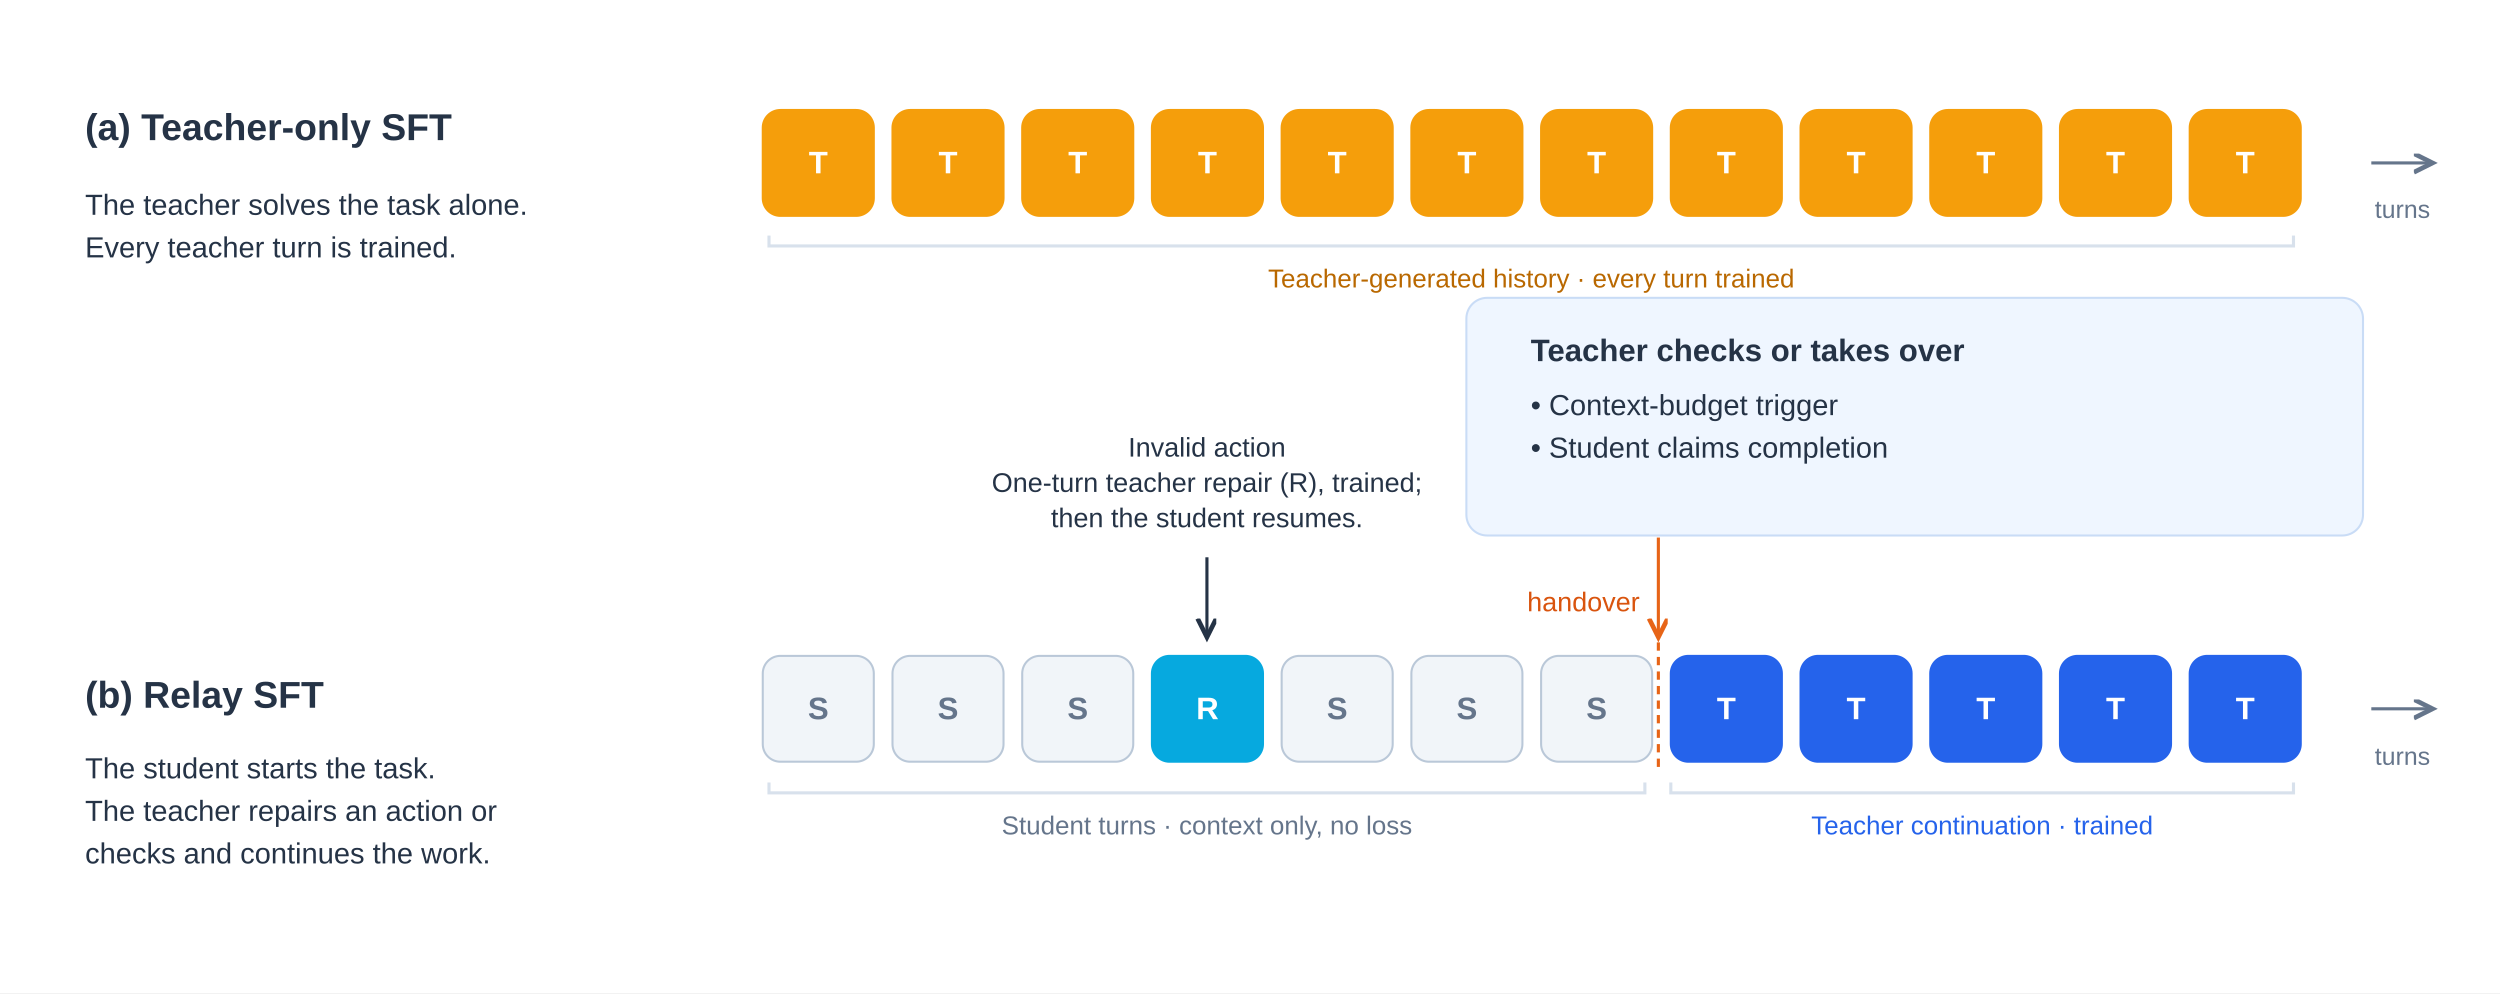
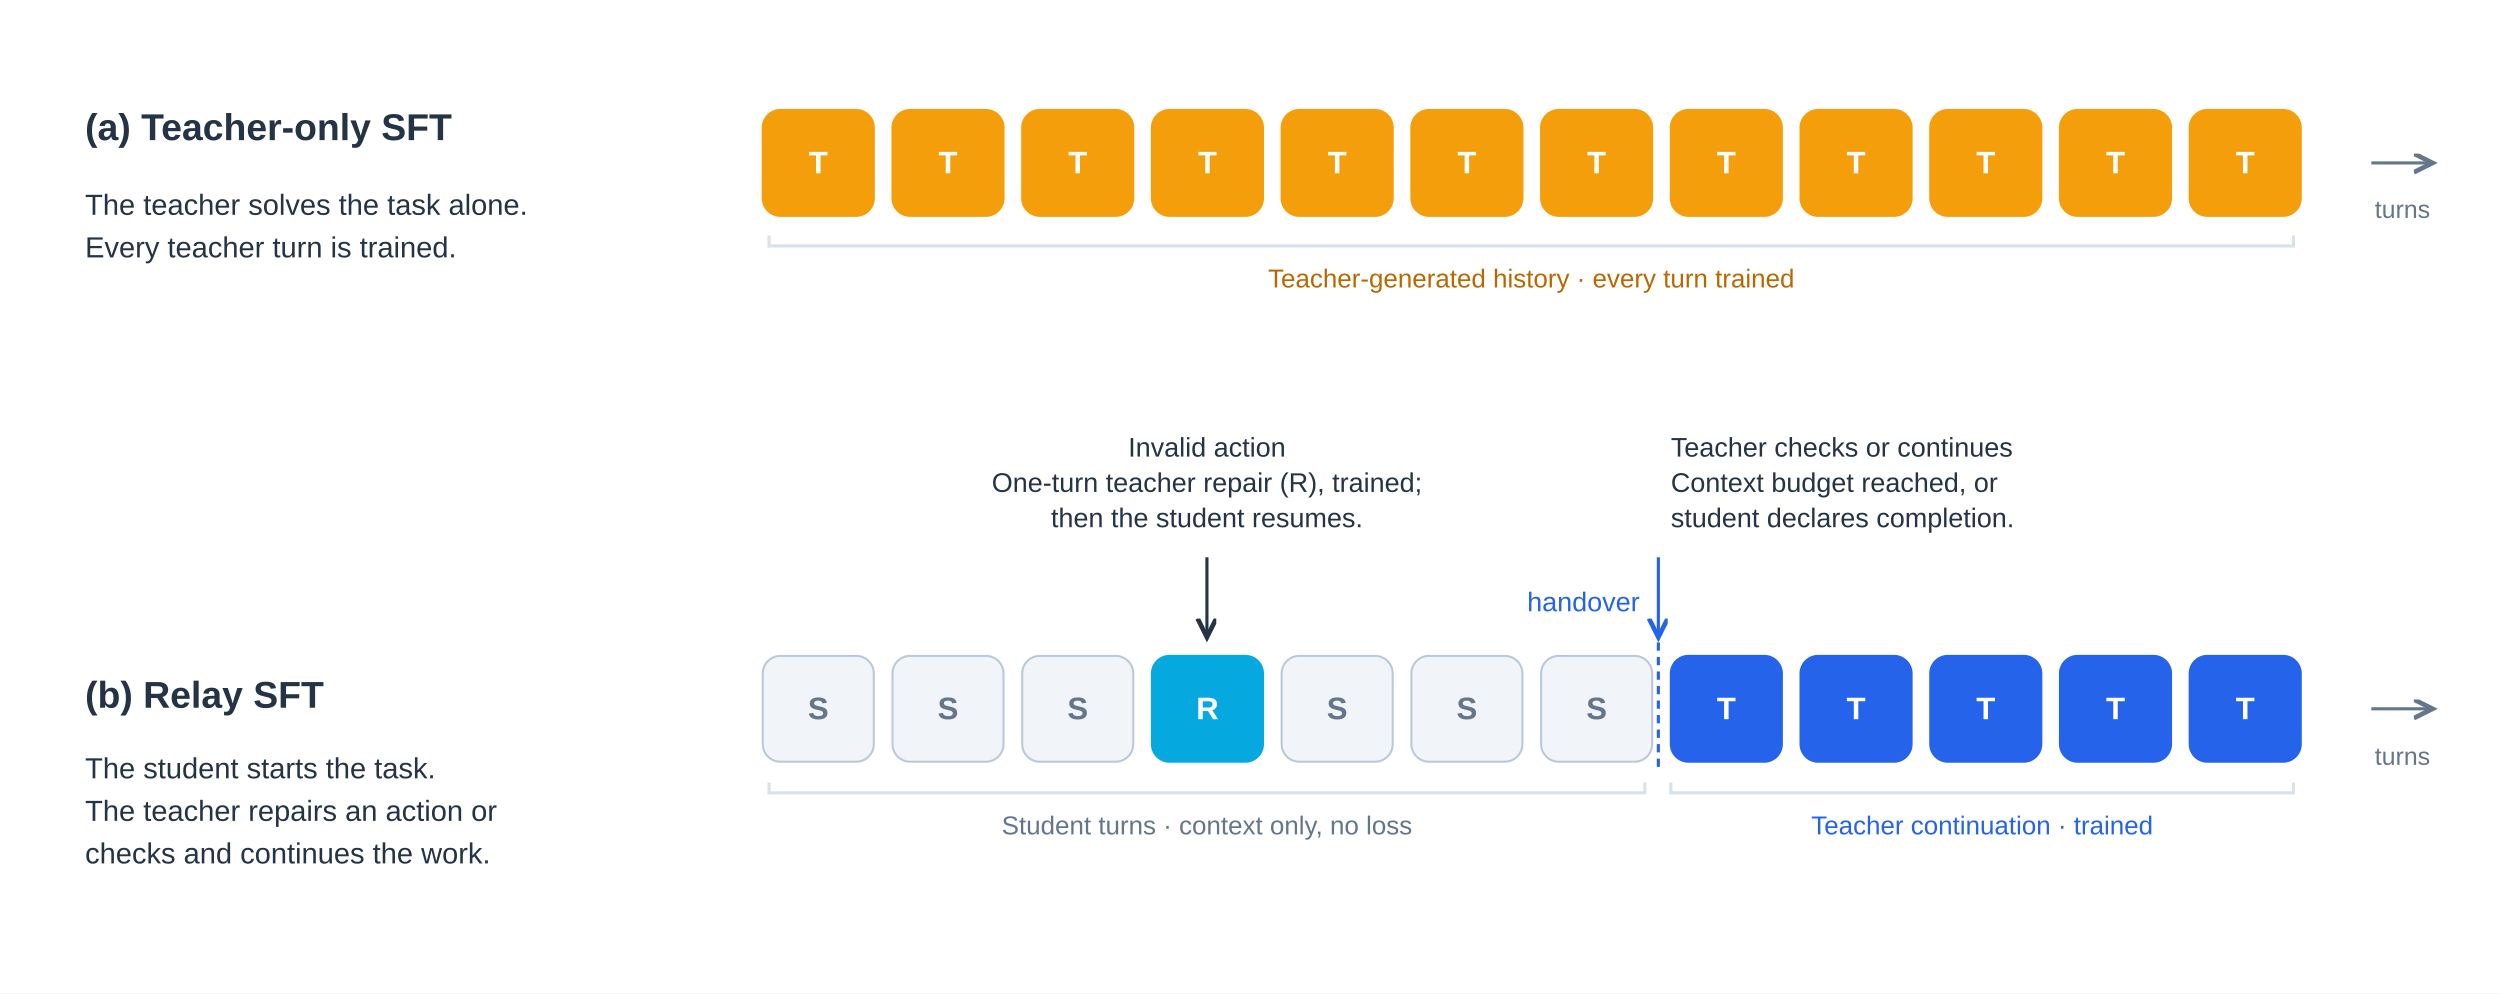
<svg xmlns="http://www.w3.org/2000/svg" width="2409" height="957" viewBox="0 0 2409 957">
  <rect width="2409" height="957" fill="white" />
  <defs>
    <marker id="arrow" markerWidth="8" markerHeight="8" refX="6" refY="3" orient="auto">
      <path d="M0,0 L6,3 L0,6" fill="none" stroke="context-stroke" stroke-width="1.5" />
    </marker>
  </defs>
  <text x="82" y="135" font-family="Arial, sans-serif" font-size="36" fill="#253346" font-weight="700" text-anchor="start">(a) Teacher-only SFT</text>
  <text x="82" y="207" font-family="Arial, sans-serif" font-size="28" fill="#253346" font-weight="400" text-anchor="start">The teacher solves the task alone.</text>
  <text x="82" y="248" font-family="Arial, sans-serif" font-size="28" fill="#253346" font-weight="400" text-anchor="start">Every teacher turn is trained.</text>
  <rect x="735" y="106" width="107" height="102" rx="17" fill="#f59e0b" stroke="#f59e0b" stroke-width="2" />
  <text x="788.5" y="167" font-family="Arial, sans-serif" font-size="30" fill="white" font-weight="700" text-anchor="middle">T</text>
  <rect x="860" y="106" width="107" height="102" rx="17" fill="#f59e0b" stroke="#f59e0b" stroke-width="2" />
  <text x="913.5" y="167" font-family="Arial, sans-serif" font-size="30" fill="white" font-weight="700" text-anchor="middle">T</text>
  <rect x="985" y="106" width="107" height="102" rx="17" fill="#f59e0b" stroke="#f59e0b" stroke-width="2" />
  <text x="1038.5" y="167" font-family="Arial, sans-serif" font-size="30" fill="white" font-weight="700" text-anchor="middle">T</text>
  <rect x="1110" y="106" width="107" height="102" rx="17" fill="#f59e0b" stroke="#f59e0b" stroke-width="2" />
  <text x="1163.5" y="167" font-family="Arial, sans-serif" font-size="30" fill="white" font-weight="700" text-anchor="middle">T</text>
  <rect x="1235" y="106" width="107" height="102" rx="17" fill="#f59e0b" stroke="#f59e0b" stroke-width="2" />
  <text x="1288.5" y="167" font-family="Arial, sans-serif" font-size="30" fill="white" font-weight="700" text-anchor="middle">T</text>
  <rect x="1360" y="106" width="107" height="102" rx="17" fill="#f59e0b" stroke="#f59e0b" stroke-width="2" />
  <text x="1413.5" y="167" font-family="Arial, sans-serif" font-size="30" fill="white" font-weight="700" text-anchor="middle">T</text>
  <rect x="1485" y="106" width="107" height="102" rx="17" fill="#f59e0b" stroke="#f59e0b" stroke-width="2" />
  <text x="1538.5" y="167" font-family="Arial, sans-serif" font-size="30" fill="white" font-weight="700" text-anchor="middle">T</text>
  <rect x="1610" y="106" width="107" height="102" rx="17" fill="#f59e0b" stroke="#f59e0b" stroke-width="2" />
  <text x="1663.5" y="167" font-family="Arial, sans-serif" font-size="30" fill="white" font-weight="700" text-anchor="middle">T</text>
  <rect x="1735" y="106" width="107" height="102" rx="17" fill="#f59e0b" stroke="#f59e0b" stroke-width="2" />
  <text x="1788.5" y="167" font-family="Arial, sans-serif" font-size="30" fill="white" font-weight="700" text-anchor="middle">T</text>
  <rect x="1860" y="106" width="107" height="102" rx="17" fill="#f59e0b" stroke="#f59e0b" stroke-width="2" />
  <text x="1913.5" y="167" font-family="Arial, sans-serif" font-size="30" fill="white" font-weight="700" text-anchor="middle">T</text>
  <rect x="1985" y="106" width="107" height="102" rx="17" fill="#f59e0b" stroke="#f59e0b" stroke-width="2" />
  <text x="2038.5" y="167" font-family="Arial, sans-serif" font-size="30" fill="white" font-weight="700" text-anchor="middle">T</text>
  <rect x="2110" y="106" width="107" height="102" rx="17" fill="#f59e0b" stroke="#f59e0b" stroke-width="2" />
  <text x="2163.5" y="167" font-family="Arial, sans-serif" font-size="30" fill="white" font-weight="700" text-anchor="middle">T</text>
  <path d="M741,227 V237 H2210 V227" fill="none" stroke="#d8e1ec" stroke-width="3" />
  <text x="1475.5" y="277" font-family="Arial, sans-serif" font-size="25" fill="#b96800" font-weight="400" text-anchor="middle">Teacher-generated history · every turn trained</text>
  <path d="M2285,157 L2344,157" fill="none" stroke="#65758b" stroke-width="3" marker-end="url(#arrow)" />
  <text x="2315" y="210" font-family="Arial, sans-serif" font-size="24" fill="#65758b" font-weight="400" text-anchor="middle">turns</text>
  <text x="82" y="682" font-family="Arial, sans-serif" font-size="36" fill="#253346" font-weight="700" text-anchor="start">(b) Relay SFT</text>
  <text x="82" y="750" font-family="Arial, sans-serif" font-size="28" fill="#253346" font-weight="400" text-anchor="start">The student starts the task.</text>
  <text x="82" y="791" font-family="Arial, sans-serif" font-size="28" fill="#253346" font-weight="400" text-anchor="start">The teacher repairs an action or</text>
  <text x="82" y="832" font-family="Arial, sans-serif" font-size="28" fill="#253346" font-weight="400" text-anchor="start">checks and continues the work.</text>
  <rect x="735" y="632" width="107" height="102" rx="17" fill="#f1f5f9" stroke="#bac8d8" stroke-width="2" />
  <text x="788.5" y="693" font-family="Arial, sans-serif" font-size="30" fill="#65758b" font-weight="700" text-anchor="middle">S</text>
  <rect x="860" y="632" width="107" height="102" rx="17" fill="#f1f5f9" stroke="#bac8d8" stroke-width="2" />
  <text x="913.5" y="693" font-family="Arial, sans-serif" font-size="30" fill="#65758b" font-weight="700" text-anchor="middle">S</text>
  <rect x="985" y="632" width="107" height="102" rx="17" fill="#f1f5f9" stroke="#bac8d8" stroke-width="2" />
  <text x="1038.5" y="693" font-family="Arial, sans-serif" font-size="30" fill="#65758b" font-weight="700" text-anchor="middle">S</text>
  <rect x="1110" y="632" width="107" height="102" rx="17" fill="#06a9df" stroke="#06a9df" stroke-width="2" />
  <text x="1163.5" y="693" font-family="Arial, sans-serif" font-size="30" fill="white" font-weight="700" text-anchor="middle">R</text>
  <rect x="1235" y="632" width="107" height="102" rx="17" fill="#f1f5f9" stroke="#bac8d8" stroke-width="2" />
  <text x="1288.5" y="693" font-family="Arial, sans-serif" font-size="30" fill="#65758b" font-weight="700" text-anchor="middle">S</text>
  <rect x="1360" y="632" width="107" height="102" rx="17" fill="#f1f5f9" stroke="#bac8d8" stroke-width="2" />
  <text x="1413.5" y="693" font-family="Arial, sans-serif" font-size="30" fill="#65758b" font-weight="700" text-anchor="middle">S</text>
  <rect x="1485" y="632" width="107" height="102" rx="17" fill="#f1f5f9" stroke="#bac8d8" stroke-width="2" />
  <text x="1538.5" y="693" font-family="Arial, sans-serif" font-size="30" fill="#65758b" font-weight="700" text-anchor="middle">S</text>
  <rect x="1610" y="632" width="107" height="102" rx="17" fill="#2563eb" stroke="#2563eb" stroke-width="2" />
  <text x="1663.5" y="693" font-family="Arial, sans-serif" font-size="30" fill="white" font-weight="700" text-anchor="middle">T</text>
  <rect x="1735" y="632" width="107" height="102" rx="17" fill="#2563eb" stroke="#2563eb" stroke-width="2" />
  <text x="1788.5" y="693" font-family="Arial, sans-serif" font-size="30" fill="white" font-weight="700" text-anchor="middle">T</text>
  <rect x="1860" y="632" width="107" height="102" rx="17" fill="#2563eb" stroke="#2563eb" stroke-width="2" />
  <text x="1913.5" y="693" font-family="Arial, sans-serif" font-size="30" fill="white" font-weight="700" text-anchor="middle">T</text>
  <rect x="1985" y="632" width="107" height="102" rx="17" fill="#2563eb" stroke="#2563eb" stroke-width="2" />
  <text x="2038.5" y="693" font-family="Arial, sans-serif" font-size="30" fill="white" font-weight="700" text-anchor="middle">T</text>
  <rect x="2110" y="632" width="107" height="102" rx="17" fill="#2563eb" stroke="#2563eb" stroke-width="2" />
  <text x="2163.5" y="693" font-family="Arial, sans-serif" font-size="30" fill="white" font-weight="700" text-anchor="middle">T</text>
  <text x="1163" y="440" font-family="Arial, sans-serif" font-size="26" fill="#253346" font-weight="400" text-anchor="middle">Invalid action</text>
  <text x="1163" y="474" font-family="Arial, sans-serif" font-size="26" fill="#253346" font-weight="400" text-anchor="middle">One-turn teacher repair (R), trained;</text>
  <text x="1163" y="508" font-family="Arial, sans-serif" font-size="26" fill="#253346" font-weight="400" text-anchor="middle">then the student resumes.</text>
  <path d="M1163,537 L1163,614" fill="none" stroke="#253346" stroke-width="3" marker-end="url(#arrow)" />
-   <rect x="1413" y="287" width="864" height="229" rx="20" fill="#eff6ff" stroke="#c9dcf6" stroke-width="2" />
-   <text x="1475" y="348" font-family="Arial, sans-serif" font-size="30" fill="#253346" font-weight="700" text-anchor="start">Teacher checks or takes over</text>
-   <text x="1475" y="400" font-family="Arial, sans-serif" font-size="28" fill="#253346" font-weight="400" text-anchor="start">• Context-budget trigger</text>
-   <text x="1475" y="441" font-family="Arial, sans-serif" font-size="28" fill="#253346" font-weight="400" text-anchor="start">• Student claims completion</text>
-   <path d="M1598,518 L1598,614" fill="none" stroke="#e76417" stroke-width="3" marker-end="url(#arrow)" />
-   <path d="M1598,619 L1598,744" fill="none" stroke="#e76417" stroke-width="3" stroke-dasharray="8 6" />
-   <text x="1580" y="589" font-family="Arial, sans-serif" font-size="26" fill="#d9540e" font-weight="400" text-anchor="end">handover</text>
+   <text x="1610" y="440" font-family="Arial, sans-serif" font-size="26" fill="#253346" font-weight="500" text-anchor="start">Teacher checks or continues</text>
+   <text x="1610" y="474" font-family="Arial, sans-serif" font-size="26" fill="#253346" font-weight="400" text-anchor="start">Context budget reached, or</text>
+   <text x="1610" y="508" font-family="Arial, sans-serif" font-size="26" fill="#253346" font-weight="400" text-anchor="start">student declares completion.</text>
+   <path d="M1598,537 L1598,614" fill="none" stroke="#2563eb" stroke-width="3" marker-end="url(#arrow)" />
+   <path d="M1598,619 L1598,744" fill="none" stroke="#2563eb" stroke-width="3" stroke-dasharray="8 6" />
+   <text x="1580" y="589" font-family="Arial, sans-serif" font-size="26" fill="#2563eb" font-weight="400" text-anchor="end">handover</text>
  <path d="M741,754 V764 H1585 V754" fill="none" stroke="#d8e1ec" stroke-width="3" />
  <text x="1163.0" y="804" font-family="Arial, sans-serif" font-size="25" fill="#65758b" font-weight="400" text-anchor="middle">Student turns · context only, no loss</text>
  <path d="M1610,754 V764 H2210 V754" fill="none" stroke="#d8e1ec" stroke-width="3" />
  <text x="1910.0" y="804" font-family="Arial, sans-serif" font-size="25" fill="#2563eb" font-weight="400" text-anchor="middle">Teacher continuation · trained</text>
  <path d="M2285,683 L2344,683" fill="none" stroke="#65758b" stroke-width="3" marker-end="url(#arrow)" />
  <text x="2315" y="737" font-family="Arial, sans-serif" font-size="24" fill="#65758b" font-weight="400" text-anchor="middle">turns</text>
</svg>
